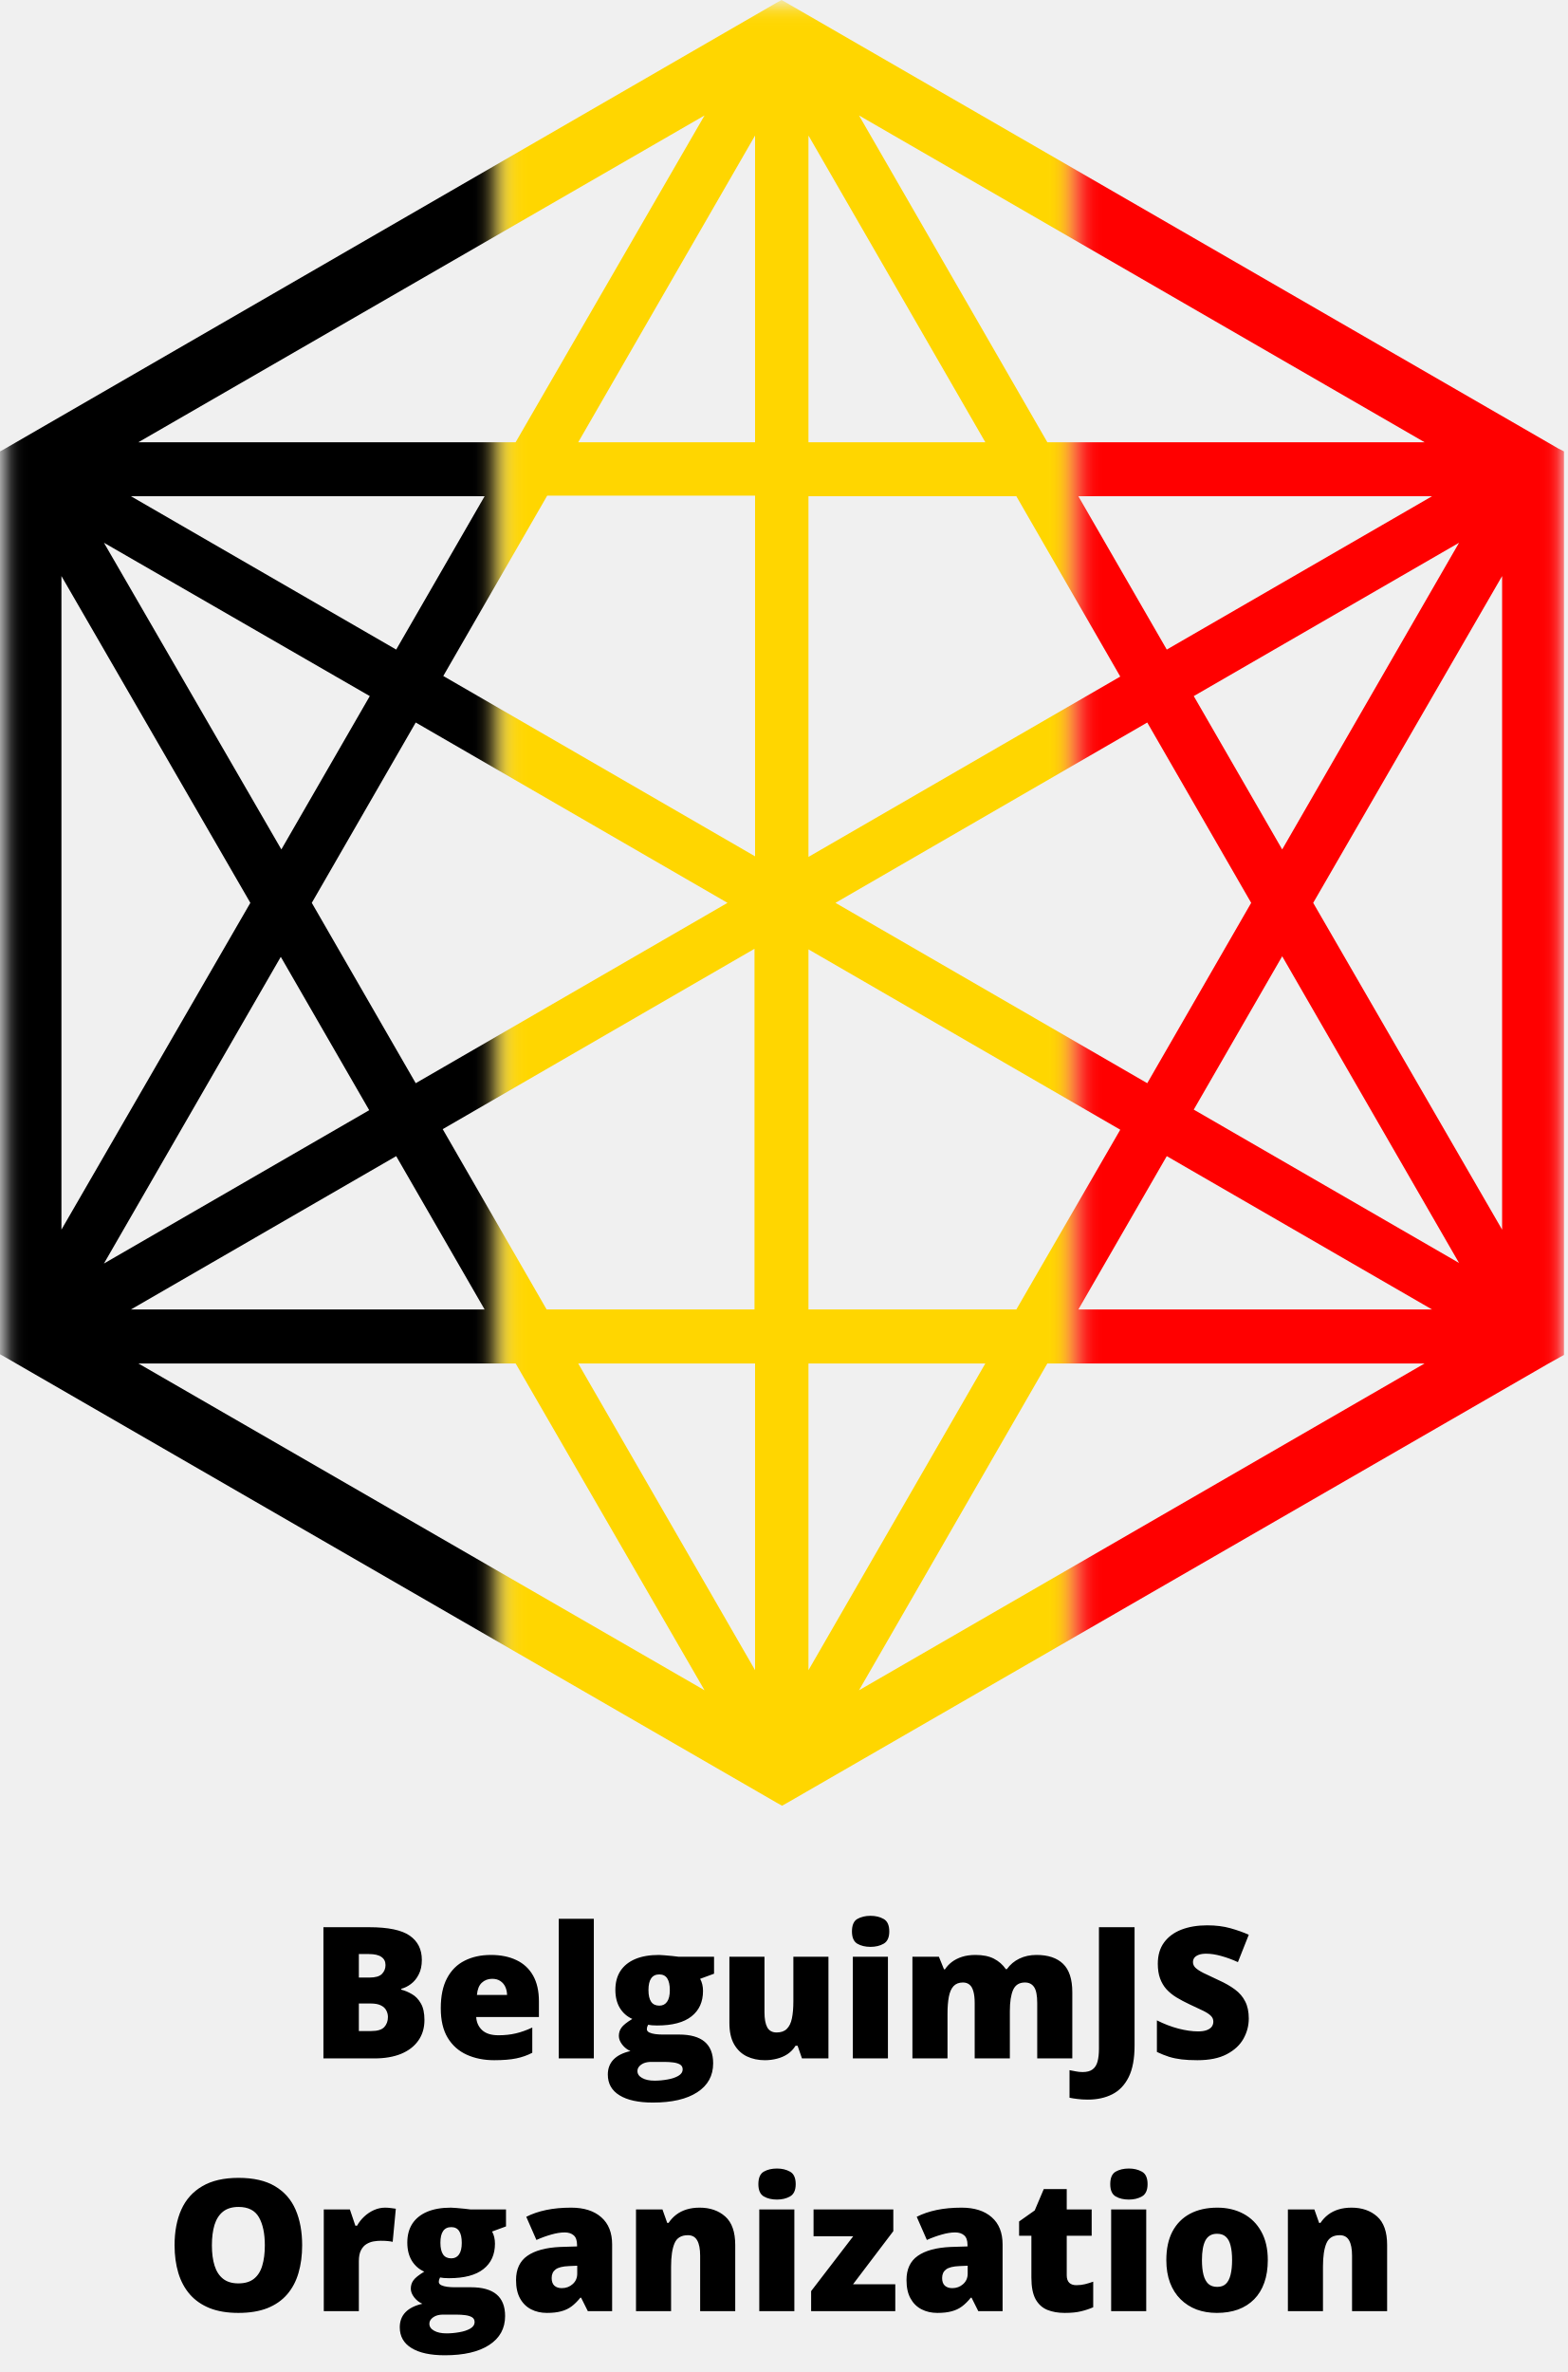
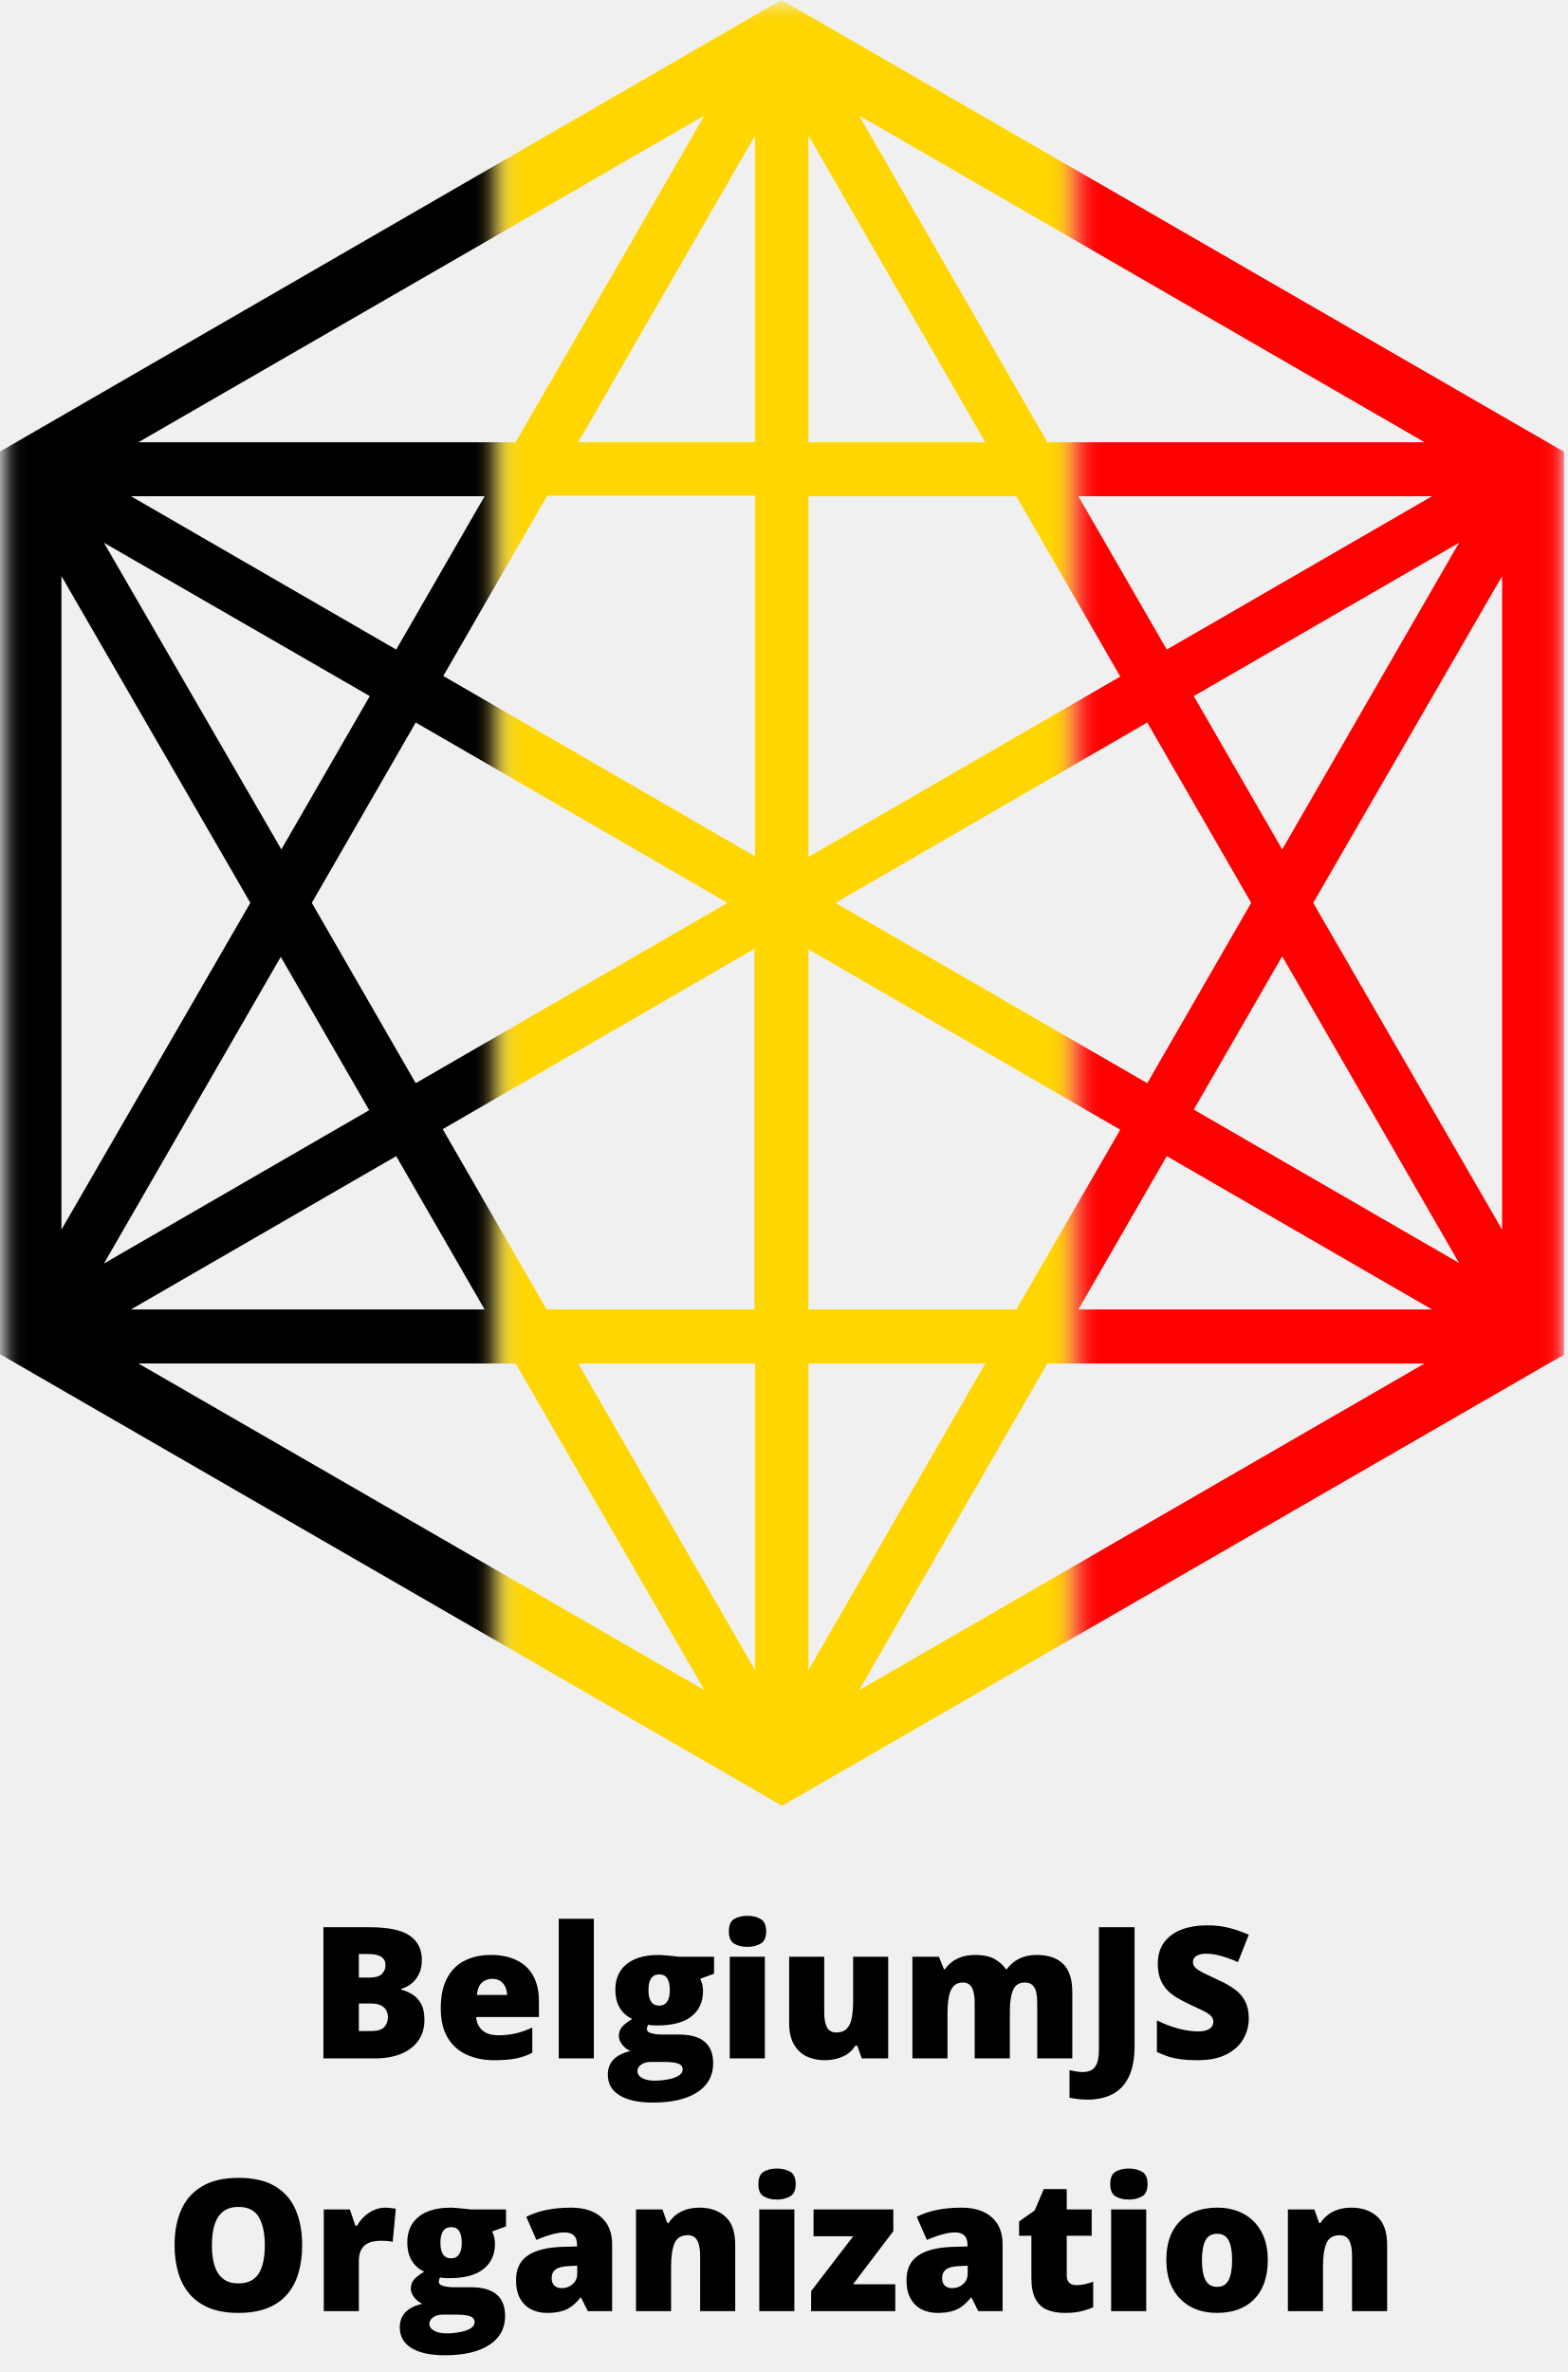
<svg xmlns="http://www.w3.org/2000/svg" width="273" height="413" viewBox="0 0 273 413" fill="none">
  <g clip-path="url(#clip0_4_26)">
    <mask id="mask0_4_26" style="mask-type:alpha" maskUnits="userSpaceOnUse" x="0" y="0" width="273" height="315">
      <path d="M271.4 78.1L137 0.5L136.1 0L135.2 0.5L1.6 77.7L0.9 78.1L0 78.6V235.8L0.9 236.3L135.3 313.9L136.2 314.4L137.1 313.9L269.7 237.4L271.5 236.4L272.4 235.9V78.6L271.4 78.1ZM122.7 20.1L89.8 77H24.1L122.7 20.1ZM84.4 86.4L69 113.1L22.8 86.4H84.4ZM72.4 125.8L126.7 157.2L72.4 188.6L54.3 157.2L72.4 125.8ZM64.4 121.2L49 147.9L18.1 94.5L64.4 121.2ZM10.7 100.3L43.6 157.2L10.7 214.1V100.3ZM48.9 166.6L64.3 193.3L18.1 220L48.9 166.6ZM69 201.3L84.4 228H22.8L69 201.3ZM24.1 237.4H89.8L122.7 294.3L24.1 237.4ZM131.5 290.8L100.7 237.4H131.5V290.8ZM131.5 228H95.2L77.1 196.6L131.4 165.2V228H131.5ZM131.5 149.1L77.2 117.7L95.3 86.3H131.5V149.1ZM131.5 77H100.7L131.5 23.6V77ZM207.9 121.2L254.1 94.5L223.3 147.9L207.9 121.2ZM217.9 157.2L199.8 188.6L145.5 157.2L199.8 125.8L217.9 157.2ZM203.2 113.1L187.8 86.4H249.4L203.2 113.1ZM248.1 77H182.4L149.6 20.1L248.1 77ZM140.8 23.6L171.6 77H140.8V23.6ZM140.8 86.4H177L195.1 117.8L140.8 149.2V86.4ZM140.8 165.3L195.1 196.7L177 228H140.8V165.3ZM140.8 237.4H171.6L140.8 290.8V237.4ZM149.6 294.3L182.4 237.4H248.1L149.6 294.3ZM187.8 228L203.2 201.3L249.4 228H187.8ZM207.9 193.2L223.3 166.5L254.1 219.9L207.9 193.2ZM261.6 214.1L228.7 157.2L261.6 100.3V214.1Z" fill="black" />
    </mask>
    <g mask="url(#mask0_4_26)">
      <g filter="url(#filter0_f_4_26)">
        <rect x="-3.6" y="2" width="90.8" height="314" fill="black" />
      </g>
      <g filter="url(#filter1_f_4_26)">
        <rect x="87.2" width="100" height="318" fill="#FFD600" />
      </g>
      <g filter="url(#filter2_f_4_26)">
        <rect x="187.2" y="2" width="90.8" height="314" fill="#FF0000" />
      </g>
    </g>
-     <path d="M56.325 335.556H64.294C67.596 335.556 69.95 336.046 71.356 337.025C72.763 338.004 73.466 339.41 73.466 341.244C73.466 342.244 73.283 343.093 72.919 343.791C72.565 344.489 72.112 345.041 71.559 345.447C71.018 345.853 70.46 346.129 69.888 346.275V346.431C70.513 346.587 71.132 346.848 71.747 347.212C72.372 347.567 72.888 348.103 73.294 348.822C73.71 349.53 73.919 350.494 73.919 351.712C73.919 353.098 73.565 354.291 72.856 355.291C72.158 356.291 71.158 357.061 69.856 357.603C68.554 358.134 67.007 358.4 65.216 358.4H56.325V335.556ZM62.497 344.322H64.356C65.377 344.322 66.096 344.114 66.513 343.697C66.929 343.27 67.138 342.754 67.138 342.15C67.138 341.525 66.898 341.051 66.419 340.728C65.95 340.395 65.221 340.228 64.231 340.228H62.497V344.322ZM62.497 348.837V353.634H64.669C65.742 353.634 66.492 353.405 66.919 352.947C67.346 352.478 67.559 351.895 67.559 351.197C67.559 350.791 67.466 350.41 67.278 350.056C67.101 349.692 66.794 349.4 66.356 349.181C65.919 348.952 65.315 348.837 64.544 348.837H62.497ZM85.497 340.384C87.216 340.384 88.7 340.686 89.95 341.291C91.2 341.884 92.164 342.78 92.841 343.978C93.518 345.176 93.856 346.676 93.856 348.478V351.197H82.934C82.987 352.124 83.33 352.884 83.966 353.478C84.612 354.072 85.559 354.369 86.809 354.369C87.914 354.369 88.924 354.259 89.841 354.041C90.768 353.822 91.721 353.483 92.7 353.025V357.416C91.846 357.864 90.914 358.192 89.903 358.4C88.893 358.608 87.617 358.712 86.075 358.712C84.294 358.712 82.7 358.395 81.294 357.759C79.888 357.124 78.778 356.14 77.966 354.806C77.164 353.473 76.763 351.759 76.763 349.666C76.763 347.541 77.127 345.796 77.856 344.431C78.585 343.056 79.606 342.041 80.919 341.384C82.231 340.718 83.757 340.384 85.497 340.384ZM85.716 344.541C84.997 344.541 84.393 344.77 83.903 345.228C83.424 345.676 83.143 346.384 83.059 347.353H88.309C88.299 346.832 88.195 346.358 87.997 345.931C87.799 345.504 87.507 345.166 87.122 344.916C86.747 344.666 86.278 344.541 85.716 344.541ZM103.419 358.4H97.309V334.087H103.419V358.4ZM113.7 366.087C111.19 366.087 109.252 365.666 107.888 364.822C106.533 363.989 105.856 362.785 105.856 361.212C105.856 360.16 106.184 359.291 106.841 358.603C107.497 357.916 108.481 357.421 109.794 357.119C109.252 356.89 108.778 356.52 108.372 356.009C107.976 355.499 107.778 354.994 107.778 354.494C107.778 353.942 107.929 353.457 108.231 353.041C108.533 352.614 109.164 352.108 110.122 351.525C109.205 351.119 108.481 350.483 107.95 349.619C107.429 348.754 107.169 347.702 107.169 346.462C107.169 345.181 107.46 344.087 108.044 343.181C108.638 342.275 109.497 341.582 110.622 341.103C111.757 340.624 113.138 340.384 114.763 340.384C114.981 340.384 115.315 340.405 115.763 340.447C116.21 340.478 116.664 340.52 117.122 340.572C117.58 340.614 117.934 340.655 118.184 340.697H124.356V343.65L121.934 344.541C122.101 344.843 122.226 345.171 122.309 345.525C122.393 345.879 122.434 346.254 122.434 346.65C122.434 348.556 121.763 350.035 120.419 351.087C119.085 352.14 117.091 352.666 114.434 352.666C113.778 352.666 113.257 352.624 112.872 352.541C112.799 352.676 112.742 352.811 112.7 352.947C112.669 353.072 112.653 353.192 112.653 353.306C112.653 353.546 112.794 353.739 113.075 353.884C113.367 354.02 113.716 354.114 114.122 354.166C114.539 354.218 114.934 354.244 115.309 354.244H118.247C120.236 354.244 121.726 354.66 122.716 355.494C123.705 356.327 124.2 357.582 124.2 359.259C124.2 361.416 123.278 363.093 121.434 364.291C119.601 365.489 117.023 366.087 113.7 366.087ZM113.997 362.275C114.736 362.275 115.481 362.207 116.231 362.072C116.981 361.947 117.611 361.739 118.122 361.447C118.632 361.155 118.888 360.77 118.888 360.291C118.888 359.926 118.736 359.65 118.434 359.462C118.132 359.285 117.742 359.166 117.263 359.103C116.783 359.041 116.278 359.009 115.747 359.009H113.372C112.934 359.009 112.533 359.077 112.169 359.212C111.815 359.358 111.533 359.551 111.325 359.791C111.117 360.03 111.013 360.301 111.013 360.603C111.013 361.103 111.283 361.504 111.825 361.806C112.367 362.119 113.091 362.275 113.997 362.275ZM114.825 349.212C115.408 349.212 115.856 348.989 116.169 348.541C116.492 348.093 116.653 347.421 116.653 346.525C116.653 345.608 116.502 344.921 116.2 344.462C115.898 344.004 115.44 343.775 114.825 343.775C114.19 343.775 113.716 344.004 113.403 344.462C113.091 344.91 112.934 345.587 112.934 346.494C112.934 347.4 113.091 348.082 113.403 348.541C113.716 348.989 114.19 349.212 114.825 349.212ZM144.278 340.697V358.4H139.669L138.903 356.197H138.544C138.179 356.791 137.716 357.275 137.153 357.65C136.601 358.015 135.986 358.28 135.309 358.447C134.632 358.624 133.929 358.712 133.2 358.712C132.044 358.712 130.997 358.489 130.059 358.041C129.132 357.593 128.393 356.89 127.841 355.931C127.299 354.973 127.028 353.739 127.028 352.228V340.697H133.138V350.369C133.138 351.515 133.299 352.39 133.622 352.994C133.955 353.587 134.497 353.884 135.247 353.884C136.018 353.884 136.611 353.676 137.028 353.259C137.455 352.843 137.752 352.228 137.919 351.416C138.085 350.603 138.169 349.614 138.169 348.447V340.697H144.278ZM154.638 340.697V358.4H148.528V340.697H154.638ZM151.606 333.572C152.481 333.572 153.242 333.754 153.888 334.119C154.544 334.483 154.872 335.207 154.872 336.291C154.872 337.343 154.544 338.056 153.888 338.431C153.242 338.796 152.481 338.978 151.606 338.978C150.71 338.978 149.945 338.796 149.309 338.431C148.684 338.056 148.372 337.343 148.372 336.291C148.372 335.207 148.684 334.483 149.309 334.119C149.945 333.754 150.71 333.572 151.606 333.572ZM180.513 340.384C182.533 340.384 184.075 340.9 185.138 341.931C186.21 342.962 186.747 344.614 186.747 346.884V358.4H180.638V348.775C180.638 347.431 180.455 346.499 180.091 345.978C179.736 345.447 179.205 345.181 178.497 345.181C177.507 345.181 176.82 345.614 176.434 346.478C176.059 347.343 175.872 348.567 175.872 350.15V358.4H169.747V348.775C169.747 347.921 169.669 347.233 169.513 346.712C169.367 346.181 169.143 345.796 168.841 345.556C168.539 345.306 168.158 345.181 167.7 345.181C167.002 345.181 166.455 345.395 166.059 345.822C165.674 346.239 165.403 346.853 165.247 347.666C165.091 348.478 165.013 349.473 165.013 350.65V358.4H158.903V340.697H163.513L164.403 342.884H164.575C164.888 342.405 165.289 341.978 165.778 341.603C166.278 341.228 166.867 340.931 167.544 340.712C168.231 340.494 169.013 340.384 169.888 340.384C171.19 340.384 172.263 340.603 173.106 341.041C173.95 341.478 174.638 342.082 175.169 342.853H175.356C175.919 342.061 176.643 341.452 177.528 341.025C178.414 340.598 179.408 340.384 180.513 340.384ZM189.466 365.572C188.768 365.572 188.158 365.535 187.638 365.462C187.106 365.4 186.648 365.327 186.263 365.244V360.447C186.596 360.509 186.95 360.577 187.325 360.65C187.7 360.733 188.106 360.775 188.544 360.775C189.283 360.775 189.856 360.624 190.263 360.322C190.679 360.02 190.971 359.567 191.138 358.962C191.304 358.358 191.388 357.603 191.388 356.697V335.556H197.591V356.166C197.591 358.457 197.247 360.291 196.559 361.666C195.872 363.041 194.919 364.035 193.7 364.65C192.481 365.265 191.07 365.572 189.466 365.572ZM217.481 351.462C217.481 352.702 217.169 353.879 216.544 354.994C215.919 356.098 214.945 356.994 213.622 357.681C212.309 358.369 210.611 358.712 208.528 358.712C207.486 358.712 206.57 358.666 205.778 358.572C204.997 358.478 204.268 358.327 203.591 358.119C202.914 357.9 202.21 357.619 201.481 357.275V351.775C202.721 352.4 203.971 352.879 205.231 353.212C206.492 353.535 207.632 353.697 208.653 353.697C209.268 353.697 209.768 353.624 210.153 353.478C210.549 353.332 210.841 353.134 211.028 352.884C211.216 352.624 211.309 352.327 211.309 351.994C211.309 351.598 211.169 351.265 210.888 350.994C210.617 350.712 210.179 350.421 209.575 350.119C208.971 349.817 208.174 349.442 207.184 348.994C206.341 348.598 205.575 348.192 204.888 347.775C204.21 347.358 203.627 346.884 203.138 346.353C202.658 345.811 202.289 345.181 202.028 344.462C201.768 343.744 201.638 342.895 201.638 341.916C201.638 340.447 201.997 339.218 202.716 338.228C203.445 337.228 204.455 336.478 205.747 335.978C207.049 335.478 208.549 335.228 210.247 335.228C211.736 335.228 213.075 335.395 214.263 335.728C215.46 336.061 216.533 336.442 217.481 336.869L215.591 341.634C214.611 341.186 213.648 340.832 212.7 340.572C211.752 340.301 210.872 340.166 210.059 340.166C209.528 340.166 209.091 340.233 208.747 340.369C208.414 340.494 208.164 340.666 207.997 340.884C207.841 341.103 207.763 341.353 207.763 341.634C207.763 341.989 207.898 342.306 208.169 342.587C208.45 342.869 208.914 343.176 209.559 343.509C210.216 343.832 211.106 344.254 212.231 344.775C213.346 345.275 214.294 345.817 215.075 346.4C215.856 346.973 216.45 347.666 216.856 348.478C217.273 349.28 217.481 350.275 217.481 351.462ZM52.622 390.947C52.622 392.707 52.408 394.311 51.981 395.759C51.565 397.197 50.908 398.436 50.013 399.478C49.117 400.52 47.966 401.322 46.559 401.884C45.153 402.436 43.471 402.712 41.513 402.712C39.596 402.712 37.934 402.436 36.528 401.884C35.132 401.322 33.981 400.525 33.075 399.494C32.169 398.452 31.497 397.207 31.059 395.759C30.622 394.311 30.403 392.697 30.403 390.916C30.403 388.541 30.794 386.478 31.575 384.728C32.367 382.968 33.585 381.608 35.231 380.65C36.877 379.681 38.981 379.197 41.544 379.197C44.148 379.197 46.263 379.681 47.888 380.65C49.523 381.619 50.721 382.983 51.481 384.744C52.242 386.504 52.622 388.572 52.622 390.947ZM36.903 390.947C36.903 392.322 37.059 393.504 37.372 394.494C37.684 395.483 38.179 396.244 38.856 396.775C39.533 397.306 40.419 397.572 41.513 397.572C42.648 397.572 43.549 397.306 44.216 396.775C44.893 396.244 45.377 395.483 45.669 394.494C45.971 393.504 46.122 392.322 46.122 390.947C46.122 388.884 45.778 387.254 45.091 386.056C44.403 384.858 43.221 384.259 41.544 384.259C40.429 384.259 39.528 384.53 38.841 385.072C38.164 385.614 37.669 386.384 37.356 387.384C37.054 388.384 36.903 389.572 36.903 390.947ZM67.075 384.384C67.408 384.384 67.757 384.41 68.122 384.462C68.487 384.504 68.757 384.541 68.934 384.572L68.388 390.337C68.19 390.285 67.934 390.244 67.622 390.212C67.309 390.171 66.872 390.15 66.309 390.15C65.924 390.15 65.513 390.186 65.075 390.259C64.638 390.332 64.221 390.489 63.825 390.728C63.44 390.957 63.122 391.311 62.872 391.791C62.622 392.259 62.497 392.895 62.497 393.697V402.4H56.388V384.697H60.934L61.888 387.525H62.184C62.507 386.942 62.919 386.416 63.419 385.947C63.929 385.468 64.497 385.087 65.122 384.806C65.757 384.525 66.408 384.384 67.075 384.384ZM77.466 410.087C74.955 410.087 73.018 409.666 71.653 408.822C70.299 407.989 69.622 406.785 69.622 405.212C69.622 404.16 69.95 403.291 70.606 402.603C71.263 401.916 72.247 401.421 73.559 401.119C73.018 400.89 72.544 400.52 72.138 400.009C71.742 399.499 71.544 398.994 71.544 398.494C71.544 397.942 71.695 397.457 71.997 397.041C72.299 396.614 72.929 396.108 73.888 395.525C72.971 395.119 72.247 394.483 71.716 393.619C71.195 392.754 70.934 391.702 70.934 390.462C70.934 389.181 71.226 388.087 71.809 387.181C72.403 386.275 73.263 385.582 74.388 385.103C75.523 384.624 76.903 384.384 78.528 384.384C78.747 384.384 79.08 384.405 79.528 384.447C79.976 384.478 80.429 384.52 80.888 384.572C81.346 384.614 81.7 384.655 81.95 384.697H88.122V387.65L85.7 388.541C85.867 388.843 85.992 389.171 86.075 389.525C86.158 389.879 86.2 390.254 86.2 390.65C86.2 392.556 85.528 394.035 84.184 395.087C82.851 396.14 80.856 396.666 78.2 396.666C77.544 396.666 77.023 396.624 76.638 396.541C76.565 396.676 76.507 396.811 76.466 396.947C76.434 397.072 76.419 397.192 76.419 397.306C76.419 397.546 76.559 397.739 76.841 397.884C77.132 398.02 77.481 398.114 77.888 398.166C78.304 398.218 78.7 398.244 79.075 398.244H82.013C84.002 398.244 85.492 398.66 86.481 399.494C87.471 400.327 87.966 401.582 87.966 403.259C87.966 405.416 87.044 407.093 85.2 408.291C83.367 409.489 80.789 410.087 77.466 410.087ZM77.763 406.275C78.502 406.275 79.247 406.207 79.997 406.072C80.747 405.947 81.377 405.739 81.888 405.447C82.398 405.155 82.653 404.77 82.653 404.291C82.653 403.926 82.502 403.65 82.2 403.462C81.898 403.285 81.507 403.166 81.028 403.103C80.549 403.041 80.044 403.009 79.513 403.009H77.138C76.7 403.009 76.299 403.077 75.934 403.212C75.58 403.358 75.299 403.551 75.091 403.791C74.882 404.03 74.778 404.301 74.778 404.603C74.778 405.103 75.049 405.504 75.591 405.806C76.132 406.119 76.856 406.275 77.763 406.275ZM78.591 393.212C79.174 393.212 79.622 392.989 79.934 392.541C80.257 392.093 80.419 391.421 80.419 390.525C80.419 389.608 80.268 388.921 79.966 388.462C79.664 388.004 79.205 387.775 78.591 387.775C77.955 387.775 77.481 388.004 77.169 388.462C76.856 388.91 76.7 389.587 76.7 390.494C76.7 391.4 76.856 392.082 77.169 392.541C77.481 392.989 77.955 393.212 78.591 393.212ZM99.466 384.384C101.705 384.384 103.455 384.942 104.716 386.056C105.976 387.16 106.606 388.739 106.606 390.791V402.4H102.372L101.2 400.056H101.075C100.575 400.681 100.059 401.192 99.528 401.587C99.007 401.973 98.408 402.254 97.731 402.431C97.054 402.619 96.226 402.712 95.247 402.712C94.226 402.712 93.309 402.504 92.497 402.087C91.684 401.671 91.044 401.041 90.575 400.197C90.106 399.353 89.872 398.285 89.872 396.994C89.872 395.098 90.528 393.692 91.841 392.775C93.153 391.858 95.054 391.343 97.544 391.228L100.497 391.134V390.884C100.497 390.093 100.299 389.53 99.903 389.197C99.518 388.864 98.997 388.697 98.341 388.697C97.643 388.697 96.862 388.822 95.997 389.072C95.143 389.311 94.283 389.624 93.419 390.009L91.653 385.978C92.674 385.457 93.83 385.061 95.122 384.791C96.414 384.52 97.862 384.384 99.466 384.384ZM100.528 394.494L99.122 394.556C97.997 394.598 97.205 394.796 96.747 395.15C96.299 395.494 96.075 395.989 96.075 396.634C96.075 397.239 96.237 397.686 96.559 397.978C96.882 398.259 97.309 398.4 97.841 398.4C98.58 398.4 99.21 398.166 99.731 397.697C100.263 397.228 100.528 396.619 100.528 395.869V394.494ZM121.841 384.384C123.664 384.384 125.153 384.9 126.309 385.931C127.466 386.962 128.044 388.614 128.044 390.884V402.4H121.934V392.744C121.934 391.567 121.763 390.681 121.419 390.087C121.085 389.483 120.544 389.181 119.794 389.181C118.638 389.181 117.861 389.655 117.466 390.603C117.07 391.541 116.872 392.89 116.872 394.65V402.4H110.763V384.697H115.372L116.2 387.041H116.434C116.809 386.478 117.257 385.999 117.778 385.603C118.299 385.207 118.898 384.905 119.575 384.697C120.252 384.489 121.007 384.384 121.841 384.384ZM138.341 384.697V402.4H132.231V384.697H138.341ZM135.309 377.572C136.184 377.572 136.945 377.754 137.591 378.119C138.247 378.483 138.575 379.207 138.575 380.291C138.575 381.343 138.247 382.056 137.591 382.431C136.945 382.796 136.184 382.978 135.309 382.978C134.414 382.978 133.648 382.796 133.013 382.431C132.388 382.056 132.075 381.343 132.075 380.291C132.075 379.207 132.388 378.483 133.013 378.119C133.648 377.754 134.414 377.572 135.309 377.572ZM155.919 402.4H141.263V398.916L148.591 389.369H141.684V384.697H155.575V388.478L148.559 397.728H155.919V402.4ZM167.466 384.384C169.705 384.384 171.455 384.942 172.716 386.056C173.976 387.16 174.606 388.739 174.606 390.791V402.4H170.372L169.2 400.056H169.075C168.575 400.681 168.059 401.192 167.528 401.587C167.007 401.973 166.408 402.254 165.731 402.431C165.054 402.619 164.226 402.712 163.247 402.712C162.226 402.712 161.309 402.504 160.497 402.087C159.684 401.671 159.044 401.041 158.575 400.197C158.106 399.353 157.872 398.285 157.872 396.994C157.872 395.098 158.528 393.692 159.841 392.775C161.153 391.858 163.054 391.343 165.544 391.228L168.497 391.134V390.884C168.497 390.093 168.299 389.53 167.903 389.197C167.518 388.864 166.997 388.697 166.341 388.697C165.643 388.697 164.861 388.822 163.997 389.072C163.143 389.311 162.283 389.624 161.419 390.009L159.653 385.978C160.674 385.457 161.83 385.061 163.122 384.791C164.414 384.52 165.861 384.384 167.466 384.384ZM168.528 394.494L167.122 394.556C165.997 394.598 165.205 394.796 164.747 395.15C164.299 395.494 164.075 395.989 164.075 396.634C164.075 397.239 164.236 397.686 164.559 397.978C164.882 398.259 165.309 398.4 165.841 398.4C166.58 398.4 167.21 398.166 167.731 397.697C168.263 397.228 168.528 396.619 168.528 395.869V394.494ZM187.434 397.884C187.986 397.884 188.492 397.827 188.95 397.712C189.408 397.598 189.888 397.452 190.388 397.275V401.728C189.721 402.02 189.013 402.254 188.263 402.431C187.523 402.619 186.575 402.712 185.419 402.712C184.273 402.712 183.263 402.535 182.388 402.181C181.513 401.817 180.83 401.192 180.341 400.306C179.861 399.41 179.622 398.166 179.622 396.572V389.275H177.481V386.791L180.2 384.869L181.778 381.15H185.778V384.697H190.122V389.275H185.778V396.166C185.778 396.739 185.924 397.171 186.216 397.462C186.507 397.744 186.914 397.884 187.434 397.884ZM199.622 384.697V402.4H193.513V384.697H199.622ZM196.591 377.572C197.466 377.572 198.226 377.754 198.872 378.119C199.528 378.483 199.856 379.207 199.856 380.291C199.856 381.343 199.528 382.056 198.872 382.431C198.226 382.796 197.466 382.978 196.591 382.978C195.695 382.978 194.929 382.796 194.294 382.431C193.669 382.056 193.356 381.343 193.356 380.291C193.356 379.207 193.669 378.483 194.294 378.119C194.929 377.754 195.695 377.572 196.591 377.572ZM220.794 393.509C220.794 394.989 220.591 396.301 220.184 397.447C219.778 398.593 219.19 399.556 218.419 400.337C217.648 401.119 216.716 401.712 215.622 402.119C214.528 402.515 213.294 402.712 211.919 402.712C210.638 402.712 209.46 402.515 208.388 402.119C207.325 401.712 206.398 401.119 205.606 400.337C204.815 399.556 204.2 398.593 203.763 397.447C203.335 396.301 203.122 394.989 203.122 393.509C203.122 391.551 203.476 389.895 204.184 388.541C204.903 387.186 205.924 386.155 207.247 385.447C208.58 384.739 210.169 384.384 212.013 384.384C213.71 384.384 215.221 384.739 216.544 385.447C217.867 386.155 218.903 387.186 219.653 388.541C220.414 389.895 220.794 391.551 220.794 393.509ZM209.325 393.509C209.325 394.52 209.414 395.374 209.591 396.072C209.768 396.759 210.049 397.285 210.434 397.65C210.83 398.004 211.346 398.181 211.981 398.181C212.617 398.181 213.122 398.004 213.497 397.65C213.872 397.285 214.143 396.759 214.309 396.072C214.486 395.374 214.575 394.52 214.575 393.509C214.575 392.499 214.486 391.655 214.309 390.978C214.143 390.301 213.867 389.791 213.481 389.447C213.106 389.103 212.596 388.931 211.95 388.931C211.023 388.931 210.351 389.317 209.934 390.087C209.528 390.858 209.325 391.999 209.325 393.509ZM235.372 384.384C237.195 384.384 238.684 384.9 239.841 385.931C240.997 386.962 241.575 388.614 241.575 390.884V402.4H235.466V392.744C235.466 391.567 235.294 390.681 234.95 390.087C234.617 389.483 234.075 389.181 233.325 389.181C232.169 389.181 231.393 389.655 230.997 390.603C230.601 391.541 230.403 392.89 230.403 394.65V402.4H224.294V384.697H228.903L229.731 387.041H229.966C230.341 386.478 230.789 385.999 231.309 385.603C231.83 385.207 232.429 384.905 233.106 384.697C233.783 384.489 234.539 384.384 235.372 384.384Z" fill="black" />
+     <path d="M56.325 335.556H64.294C67.596 335.556 69.95 336.046 71.356 337.025C72.763 338.004 73.466 339.41 73.466 341.244C73.466 342.244 73.283 343.093 72.919 343.791C72.565 344.489 72.112 345.041 71.559 345.447C71.018 345.853 70.46 346.129 69.888 346.275V346.431C70.513 346.587 71.132 346.848 71.747 347.212C72.372 347.567 72.888 348.103 73.294 348.822C73.71 349.53 73.919 350.494 73.919 351.712C73.919 353.098 73.565 354.291 72.856 355.291C72.158 356.291 71.158 357.061 69.856 357.603C68.554 358.134 67.007 358.4 65.216 358.4H56.325V335.556ZM62.497 344.322H64.356C65.377 344.322 66.096 344.114 66.513 343.697C66.929 343.27 67.138 342.754 67.138 342.15C67.138 341.525 66.898 341.051 66.419 340.728C65.95 340.395 65.221 340.228 64.231 340.228H62.497V344.322ZM62.497 348.837V353.634H64.669C65.742 353.634 66.492 353.405 66.919 352.947C67.346 352.478 67.559 351.895 67.559 351.197C67.559 350.791 67.466 350.41 67.278 350.056C67.101 349.692 66.794 349.4 66.356 349.181C65.919 348.952 65.315 348.837 64.544 348.837H62.497ZM85.497 340.384C87.216 340.384 88.7 340.686 89.95 341.291C91.2 341.884 92.163 342.78 92.841 343.978C93.518 345.176 93.856 346.676 93.856 348.478V351.197H82.934C82.987 352.124 83.33 352.884 83.966 353.478C84.612 354.072 85.559 354.369 86.809 354.369C87.913 354.369 88.924 354.259 89.841 354.041C90.768 353.822 91.721 353.483 92.7 353.025V357.416C91.846 357.864 90.913 358.192 89.903 358.4C88.893 358.608 87.617 358.712 86.075 358.712C84.294 358.712 82.7 358.395 81.294 357.759C79.888 357.124 78.778 356.14 77.966 354.806C77.163 353.473 76.763 351.759 76.763 349.666C76.763 347.541 77.127 345.796 77.856 344.431C78.585 343.056 79.606 342.041 80.919 341.384C82.231 340.718 83.757 340.384 85.497 340.384ZM85.716 344.541C84.997 344.541 84.393 344.77 83.903 345.228C83.424 345.676 83.143 346.384 83.059 347.353H88.309C88.299 346.832 88.195 346.358 87.997 345.931C87.799 345.504 87.507 345.166 87.122 344.916C86.747 344.666 86.278 344.541 85.716 344.541ZM103.419 358.4H97.309V334.087H103.419V358.4ZM113.7 366.087C111.19 366.087 109.252 365.666 107.887 364.822C106.533 363.989 105.856 362.785 105.856 361.212C105.856 360.16 106.184 359.291 106.841 358.603C107.497 357.916 108.481 357.421 109.794 357.119C109.252 356.89 108.778 356.52 108.372 356.009C107.976 355.499 107.778 354.994 107.778 354.494C107.778 353.942 107.929 353.457 108.231 353.041C108.533 352.614 109.164 352.108 110.122 351.525C109.205 351.119 108.481 350.483 107.95 349.619C107.429 348.754 107.169 347.702 107.169 346.462C107.169 345.181 107.46 344.087 108.044 343.181C108.637 342.275 109.497 341.582 110.622 341.103C111.757 340.624 113.137 340.384 114.762 340.384C114.981 340.384 115.315 340.405 115.762 340.447C116.21 340.478 116.664 340.52 117.122 340.572C117.58 340.614 117.934 340.655 118.184 340.697H124.356V343.65L121.934 344.541C122.101 344.843 122.226 345.171 122.309 345.525C122.393 345.879 122.434 346.254 122.434 346.65C122.434 348.556 121.762 350.035 120.419 351.087C119.085 352.14 117.091 352.666 114.434 352.666C113.778 352.666 113.257 352.624 112.872 352.541C112.799 352.676 112.742 352.811 112.7 352.947C112.669 353.072 112.653 353.192 112.653 353.306C112.653 353.546 112.794 353.739 113.075 353.884C113.367 354.02 113.716 354.114 114.122 354.166C114.539 354.218 114.934 354.244 115.309 354.244H118.247C120.236 354.244 121.726 354.66 122.716 355.494C123.705 356.327 124.2 357.582 124.2 359.259C124.2 361.416 123.278 363.093 121.434 364.291C119.601 365.489 117.023 366.087 113.7 366.087ZM113.997 362.275C114.736 362.275 115.481 362.207 116.231 362.072C116.981 361.947 117.611 361.739 118.122 361.447C118.632 361.155 118.887 360.77 118.887 360.291C118.887 359.926 118.736 359.65 118.434 359.462C118.132 359.285 117.742 359.166 117.262 359.103C116.783 359.041 116.278 359.009 115.747 359.009H113.372C112.934 359.009 112.533 359.077 112.169 359.212C111.815 359.358 111.533 359.551 111.325 359.791C111.117 360.03 111.012 360.301 111.012 360.603C111.012 361.103 111.283 361.504 111.825 361.806C112.367 362.119 113.091 362.275 113.997 362.275ZM114.825 349.212C115.408 349.212 115.856 348.989 116.169 348.541C116.492 348.093 116.653 347.421 116.653 346.525C116.653 345.608 116.502 344.921 116.2 344.462C115.898 344.004 115.44 343.775 114.825 343.775C114.19 343.775 113.716 344.004 113.403 344.462C113.091 344.91 112.934 345.587 112.934 346.494C112.934 347.4 113.091 348.082 113.403 348.541C113.716 348.989 114.19 349.212 114.825 349.212ZM133.2 340.697V358.4H127.091V340.697H133.2ZM130.169 333.572C131.044 333.572 131.804 333.754 132.45 334.119C133.106 334.483 133.434 335.207 133.434 336.291C133.434 337.343 133.106 338.056 132.45 338.431C131.804 338.796 131.044 338.978 130.169 338.978C129.273 338.978 128.507 338.796 127.872 338.431C127.247 338.056 126.934 337.343 126.934 336.291C126.934 335.207 127.247 334.483 127.872 334.119C128.507 333.754 129.273 333.572 130.169 333.572ZM154.684 340.697V358.4H150.075L149.309 356.197H148.95C148.585 356.791 148.122 357.275 147.559 357.65C147.007 358.015 146.393 358.28 145.716 358.447C145.039 358.624 144.335 358.712 143.606 358.712C142.45 358.712 141.403 358.489 140.466 358.041C139.539 357.593 138.799 356.89 138.247 355.931C137.705 354.973 137.434 353.739 137.434 352.228V340.697H143.544V350.369C143.544 351.515 143.705 352.39 144.028 352.994C144.361 353.587 144.903 353.884 145.653 353.884C146.424 353.884 147.018 353.676 147.434 353.259C147.861 352.843 148.158 352.228 148.325 351.416C148.492 350.603 148.575 349.614 148.575 348.447V340.697H154.684ZM180.512 340.384C182.533 340.384 184.075 340.9 185.137 341.931C186.21 342.962 186.747 344.614 186.747 346.884V358.4H180.637V348.775C180.637 347.431 180.455 346.499 180.091 345.978C179.736 345.447 179.205 345.181 178.497 345.181C177.507 345.181 176.82 345.614 176.434 346.478C176.059 347.343 175.872 348.567 175.872 350.15V358.4H169.747V348.775C169.747 347.921 169.669 347.233 169.512 346.712C169.367 346.181 169.143 345.796 168.841 345.556C168.539 345.306 168.158 345.181 167.7 345.181C167.002 345.181 166.455 345.395 166.059 345.822C165.674 346.239 165.403 346.853 165.247 347.666C165.091 348.478 165.012 349.473 165.012 350.65V358.4H158.903V340.697H163.512L164.403 342.884H164.575C164.887 342.405 165.289 341.978 165.778 341.603C166.278 341.228 166.867 340.931 167.544 340.712C168.231 340.494 169.012 340.384 169.887 340.384C171.19 340.384 172.262 340.603 173.106 341.041C173.95 341.478 174.637 342.082 175.169 342.853H175.356C175.919 342.061 176.643 341.452 177.528 341.025C178.414 340.598 179.408 340.384 180.512 340.384ZM189.466 365.572C188.768 365.572 188.158 365.535 187.637 365.462C187.106 365.4 186.648 365.327 186.262 365.244V360.447C186.596 360.509 186.95 360.577 187.325 360.65C187.7 360.733 188.106 360.775 188.544 360.775C189.283 360.775 189.856 360.624 190.262 360.322C190.679 360.02 190.971 359.567 191.137 358.962C191.304 358.358 191.387 357.603 191.387 356.697V335.556H197.591V356.166C197.591 358.457 197.247 360.291 196.559 361.666C195.872 363.041 194.919 364.035 193.7 364.65C192.481 365.265 191.07 365.572 189.466 365.572ZM217.481 351.462C217.481 352.702 217.169 353.879 216.544 354.994C215.919 356.098 214.945 356.994 213.622 357.681C212.309 358.369 210.611 358.712 208.528 358.712C207.486 358.712 206.57 358.666 205.778 358.572C204.997 358.478 204.268 358.327 203.591 358.119C202.914 357.9 202.21 357.619 201.481 357.275V351.775C202.721 352.4 203.971 352.879 205.231 353.212C206.492 353.535 207.632 353.697 208.653 353.697C209.268 353.697 209.768 353.624 210.153 353.478C210.549 353.332 210.841 353.134 211.028 352.884C211.216 352.624 211.309 352.327 211.309 351.994C211.309 351.598 211.169 351.265 210.887 350.994C210.617 350.712 210.179 350.421 209.575 350.119C208.971 349.817 208.174 349.442 207.184 348.994C206.341 348.598 205.575 348.192 204.887 347.775C204.21 347.358 203.627 346.884 203.137 346.353C202.658 345.811 202.289 345.181 202.028 344.462C201.768 343.744 201.637 342.895 201.637 341.916C201.637 340.447 201.997 339.218 202.716 338.228C203.445 337.228 204.455 336.478 205.747 335.978C207.049 335.478 208.549 335.228 210.247 335.228C211.736 335.228 213.075 335.395 214.262 335.728C215.46 336.061 216.533 336.442 217.481 336.869L215.591 341.634C214.611 341.186 213.648 340.832 212.7 340.572C211.752 340.301 210.872 340.166 210.059 340.166C209.528 340.166 209.091 340.233 208.747 340.369C208.414 340.494 208.164 340.666 207.997 340.884C207.841 341.103 207.762 341.353 207.762 341.634C207.762 341.989 207.898 342.306 208.169 342.587C208.45 342.869 208.914 343.176 209.559 343.509C210.216 343.832 211.106 344.254 212.231 344.775C213.346 345.275 214.294 345.817 215.075 346.4C215.856 346.973 216.45 347.666 216.856 348.478C217.273 349.28 217.481 350.275 217.481 351.462ZM52.622 390.947C52.622 392.707 52.408 394.311 51.981 395.759C51.565 397.197 50.908 398.436 50.013 399.478C49.117 400.52 47.966 401.322 46.559 401.884C45.153 402.436 43.471 402.712 41.513 402.712C39.596 402.712 37.934 402.436 36.528 401.884C35.132 401.322 33.981 400.525 33.075 399.494C32.169 398.452 31.497 397.207 31.059 395.759C30.622 394.311 30.403 392.697 30.403 390.916C30.403 388.541 30.794 386.478 31.575 384.728C32.367 382.968 33.585 381.608 35.231 380.65C36.877 379.681 38.981 379.197 41.544 379.197C44.148 379.197 46.263 379.681 47.888 380.65C49.523 381.619 50.721 382.983 51.481 384.744C52.242 386.504 52.622 388.572 52.622 390.947ZM36.903 390.947C36.903 392.322 37.059 393.504 37.372 394.494C37.684 395.483 38.179 396.244 38.856 396.775C39.533 397.306 40.419 397.572 41.513 397.572C42.648 397.572 43.549 397.306 44.216 396.775C44.893 396.244 45.377 395.483 45.669 394.494C45.971 393.504 46.122 392.322 46.122 390.947C46.122 388.884 45.778 387.254 45.091 386.056C44.403 384.858 43.221 384.259 41.544 384.259C40.429 384.259 39.528 384.53 38.841 385.072C38.163 385.614 37.669 386.384 37.356 387.384C37.054 388.384 36.903 389.572 36.903 390.947ZM67.075 384.384C67.408 384.384 67.757 384.41 68.122 384.462C68.487 384.504 68.757 384.541 68.934 384.572L68.388 390.337C68.19 390.285 67.934 390.244 67.622 390.212C67.309 390.171 66.872 390.15 66.309 390.15C65.924 390.15 65.513 390.186 65.075 390.259C64.638 390.332 64.221 390.489 63.825 390.728C63.44 390.957 63.122 391.311 62.872 391.791C62.622 392.259 62.497 392.895 62.497 393.697V402.4H56.388V384.697H60.934L61.888 387.525H62.184C62.507 386.942 62.919 386.416 63.419 385.947C63.929 385.468 64.497 385.087 65.122 384.806C65.757 384.525 66.408 384.384 67.075 384.384ZM77.466 410.087C74.955 410.087 73.018 409.666 71.653 408.822C70.299 407.989 69.622 406.785 69.622 405.212C69.622 404.16 69.95 403.291 70.606 402.603C71.263 401.916 72.247 401.421 73.559 401.119C73.018 400.89 72.544 400.52 72.138 400.009C71.742 399.499 71.544 398.994 71.544 398.494C71.544 397.942 71.695 397.457 71.997 397.041C72.299 396.614 72.929 396.108 73.888 395.525C72.971 395.119 72.247 394.483 71.716 393.619C71.195 392.754 70.934 391.702 70.934 390.462C70.934 389.181 71.226 388.087 71.809 387.181C72.403 386.275 73.263 385.582 74.388 385.103C75.523 384.624 76.903 384.384 78.528 384.384C78.747 384.384 79.08 384.405 79.528 384.447C79.976 384.478 80.429 384.52 80.888 384.572C81.346 384.614 81.7 384.655 81.95 384.697H88.122V387.65L85.7 388.541C85.867 388.843 85.992 389.171 86.075 389.525C86.158 389.879 86.2 390.254 86.2 390.65C86.2 392.556 85.528 394.035 84.184 395.087C82.851 396.14 80.856 396.666 78.2 396.666C77.544 396.666 77.023 396.624 76.638 396.541C76.565 396.676 76.507 396.811 76.466 396.947C76.434 397.072 76.419 397.192 76.419 397.306C76.419 397.546 76.559 397.739 76.841 397.884C77.132 398.02 77.481 398.114 77.888 398.166C78.304 398.218 78.7 398.244 79.075 398.244H82.013C84.002 398.244 85.492 398.66 86.481 399.494C87.471 400.327 87.966 401.582 87.966 403.259C87.966 405.416 87.044 407.093 85.2 408.291C83.367 409.489 80.788 410.087 77.466 410.087ZM77.763 406.275C78.502 406.275 79.247 406.207 79.997 406.072C80.747 405.947 81.377 405.739 81.888 405.447C82.398 405.155 82.653 404.77 82.653 404.291C82.653 403.926 82.502 403.65 82.2 403.462C81.898 403.285 81.507 403.166 81.028 403.103C80.549 403.041 80.044 403.009 79.513 403.009H77.138C76.7 403.009 76.299 403.077 75.934 403.212C75.58 403.358 75.299 403.551 75.091 403.791C74.882 404.03 74.778 404.301 74.778 404.603C74.778 405.103 75.049 405.504 75.591 405.806C76.132 406.119 76.856 406.275 77.763 406.275ZM78.591 393.212C79.174 393.212 79.622 392.989 79.934 392.541C80.257 392.093 80.419 391.421 80.419 390.525C80.419 389.608 80.268 388.921 79.966 388.462C79.663 388.004 79.205 387.775 78.591 387.775C77.955 387.775 77.481 388.004 77.169 388.462C76.856 388.91 76.7 389.587 76.7 390.494C76.7 391.4 76.856 392.082 77.169 392.541C77.481 392.989 77.955 393.212 78.591 393.212ZM99.466 384.384C101.705 384.384 103.455 384.942 104.716 386.056C105.976 387.16 106.606 388.739 106.606 390.791V402.4H102.372L101.2 400.056H101.075C100.575 400.681 100.059 401.192 99.528 401.587C99.007 401.973 98.408 402.254 97.731 402.431C97.054 402.619 96.226 402.712 95.247 402.712C94.226 402.712 93.309 402.504 92.497 402.087C91.684 401.671 91.044 401.041 90.575 400.197C90.106 399.353 89.872 398.285 89.872 396.994C89.872 395.098 90.528 393.692 91.841 392.775C93.153 391.858 95.054 391.343 97.544 391.228L100.497 391.134V390.884C100.497 390.093 100.299 389.53 99.903 389.197C99.518 388.864 98.997 388.697 98.341 388.697C97.643 388.697 96.862 388.822 95.997 389.072C95.143 389.311 94.283 389.624 93.419 390.009L91.653 385.978C92.674 385.457 93.83 385.061 95.122 384.791C96.413 384.52 97.862 384.384 99.466 384.384ZM100.528 394.494L99.122 394.556C97.997 394.598 97.205 394.796 96.747 395.15C96.299 395.494 96.075 395.989 96.075 396.634C96.075 397.239 96.237 397.686 96.559 397.978C96.882 398.259 97.309 398.4 97.841 398.4C98.58 398.4 99.21 398.166 99.731 397.697C100.262 397.228 100.528 396.619 100.528 395.869V394.494ZM121.841 384.384C123.664 384.384 125.153 384.9 126.309 385.931C127.466 386.962 128.044 388.614 128.044 390.884V402.4H121.934V392.744C121.934 391.567 121.762 390.681 121.419 390.087C121.085 389.483 120.544 389.181 119.794 389.181C118.637 389.181 117.861 389.655 117.466 390.603C117.07 391.541 116.872 392.89 116.872 394.65V402.4H110.762V384.697H115.372L116.2 387.041H116.434C116.809 386.478 117.257 385.999 117.778 385.603C118.299 385.207 118.898 384.905 119.575 384.697C120.252 384.489 121.007 384.384 121.841 384.384ZM138.341 384.697V402.4H132.231V384.697H138.341ZM135.309 377.572C136.184 377.572 136.945 377.754 137.591 378.119C138.247 378.483 138.575 379.207 138.575 380.291C138.575 381.343 138.247 382.056 137.591 382.431C136.945 382.796 136.184 382.978 135.309 382.978C134.414 382.978 133.648 382.796 133.012 382.431C132.387 382.056 132.075 381.343 132.075 380.291C132.075 379.207 132.387 378.483 133.012 378.119C133.648 377.754 134.414 377.572 135.309 377.572ZM155.919 402.4H141.262V398.916L148.591 389.369H141.684V384.697H155.575V388.478L148.559 397.728H155.919V402.4ZM167.466 384.384C169.705 384.384 171.455 384.942 172.716 386.056C173.976 387.16 174.606 388.739 174.606 390.791V402.4H170.372L169.2 400.056H169.075C168.575 400.681 168.059 401.192 167.528 401.587C167.007 401.973 166.408 402.254 165.731 402.431C165.054 402.619 164.226 402.712 163.247 402.712C162.226 402.712 161.309 402.504 160.497 402.087C159.684 401.671 159.044 401.041 158.575 400.197C158.106 399.353 157.872 398.285 157.872 396.994C157.872 395.098 158.528 393.692 159.841 392.775C161.153 391.858 163.054 391.343 165.544 391.228L168.497 391.134V390.884C168.497 390.093 168.299 389.53 167.903 389.197C167.518 388.864 166.997 388.697 166.341 388.697C165.643 388.697 164.861 388.822 163.997 389.072C163.143 389.311 162.283 389.624 161.419 390.009L159.653 385.978C160.674 385.457 161.83 385.061 163.122 384.791C164.414 384.52 165.861 384.384 167.466 384.384ZM168.528 394.494L167.122 394.556C165.997 394.598 165.205 394.796 164.747 395.15C164.299 395.494 164.075 395.989 164.075 396.634C164.075 397.239 164.236 397.686 164.559 397.978C164.882 398.259 165.309 398.4 165.841 398.4C166.58 398.4 167.21 398.166 167.731 397.697C168.262 397.228 168.528 396.619 168.528 395.869V394.494ZM187.434 397.884C187.986 397.884 188.492 397.827 188.95 397.712C189.408 397.598 189.887 397.452 190.387 397.275V401.728C189.721 402.02 189.012 402.254 188.262 402.431C187.523 402.619 186.575 402.712 185.419 402.712C184.273 402.712 183.262 402.535 182.387 402.181C181.512 401.817 180.83 401.192 180.341 400.306C179.861 399.41 179.622 398.166 179.622 396.572V389.275H177.481V386.791L180.2 384.869L181.778 381.15H185.778V384.697H190.122V389.275H185.778V396.166C185.778 396.739 185.924 397.171 186.216 397.462C186.507 397.744 186.914 397.884 187.434 397.884ZM199.622 384.697V402.4H193.512V384.697H199.622ZM196.591 377.572C197.466 377.572 198.226 377.754 198.872 378.119C199.528 378.483 199.856 379.207 199.856 380.291C199.856 381.343 199.528 382.056 198.872 382.431C198.226 382.796 197.466 382.978 196.591 382.978C195.695 382.978 194.929 382.796 194.294 382.431C193.669 382.056 193.356 381.343 193.356 380.291C193.356 379.207 193.669 378.483 194.294 378.119C194.929 377.754 195.695 377.572 196.591 377.572ZM220.794 393.509C220.794 394.989 220.591 396.301 220.184 397.447C219.778 398.593 219.19 399.556 218.419 400.337C217.648 401.119 216.716 401.712 215.622 402.119C214.528 402.515 213.294 402.712 211.919 402.712C210.637 402.712 209.46 402.515 208.387 402.119C207.325 401.712 206.398 401.119 205.606 400.337C204.815 399.556 204.2 398.593 203.762 397.447C203.335 396.301 203.122 394.989 203.122 393.509C203.122 391.551 203.476 389.895 204.184 388.541C204.903 387.186 205.924 386.155 207.247 385.447C208.58 384.739 210.169 384.384 212.012 384.384C213.71 384.384 215.221 384.739 216.544 385.447C217.867 386.155 218.903 387.186 219.653 388.541C220.414 389.895 220.794 391.551 220.794 393.509ZM209.325 393.509C209.325 394.52 209.414 395.374 209.591 396.072C209.768 396.759 210.049 397.285 210.434 397.65C210.83 398.004 211.346 398.181 211.981 398.181C212.617 398.181 213.122 398.004 213.497 397.65C213.872 397.285 214.143 396.759 214.309 396.072C214.486 395.374 214.575 394.52 214.575 393.509C214.575 392.499 214.486 391.655 214.309 390.978C214.143 390.301 213.867 389.791 213.481 389.447C213.106 389.103 212.596 388.931 211.95 388.931C211.023 388.931 210.351 389.317 209.934 390.087C209.528 390.858 209.325 391.999 209.325 393.509ZM235.372 384.384C237.195 384.384 238.684 384.9 239.841 385.931C240.997 386.962 241.575 388.614 241.575 390.884V402.4H235.466V392.744C235.466 391.567 235.294 390.681 234.95 390.087C234.617 389.483 234.075 389.181 233.325 389.181C232.169 389.181 231.393 389.655 230.997 390.603C230.601 391.541 230.403 392.89 230.403 394.65V402.4H224.294V384.697H228.903L229.731 387.041H229.966C230.341 386.478 230.789 385.999 231.309 385.603C231.83 385.207 232.429 384.905 233.106 384.697C233.783 384.489 234.539 384.384 235.372 384.384Z" fill="black" />
  </g>
  <defs>
    <filter id="filter0_f_4_26" x="-7.6" y="-2" width="98.8" height="322" filterUnits="userSpaceOnUse" color-interpolation-filters="sRGB">
      <feFlood flood-opacity="0" result="BackgroundImageFix" />
      <feBlend mode="normal" in="SourceGraphic" in2="BackgroundImageFix" result="shape" />
      <feGaussianBlur stdDeviation="2" result="effect1_foregroundBlur_4_26" />
    </filter>
    <filter id="filter1_f_4_26" x="83.2" y="-4" width="108" height="326" filterUnits="userSpaceOnUse" color-interpolation-filters="sRGB">
      <feFlood flood-opacity="0" result="BackgroundImageFix" />
      <feBlend mode="normal" in="SourceGraphic" in2="BackgroundImageFix" result="shape" />
      <feGaussianBlur stdDeviation="2" result="effect1_foregroundBlur_4_26" />
    </filter>
    <filter id="filter2_f_4_26" x="183.2" y="-2" width="98.8" height="322" filterUnits="userSpaceOnUse" color-interpolation-filters="sRGB">
      <feFlood flood-opacity="0" result="BackgroundImageFix" />
      <feBlend mode="normal" in="SourceGraphic" in2="BackgroundImageFix" result="shape" />
      <feGaussianBlur stdDeviation="2" result="effect1_foregroundBlur_4_26" />
    </filter>
    <clipPath id="clip0_4_26">
      <rect width="272.4" height="412.4" fill="white" />
    </clipPath>
  </defs>
</svg>
